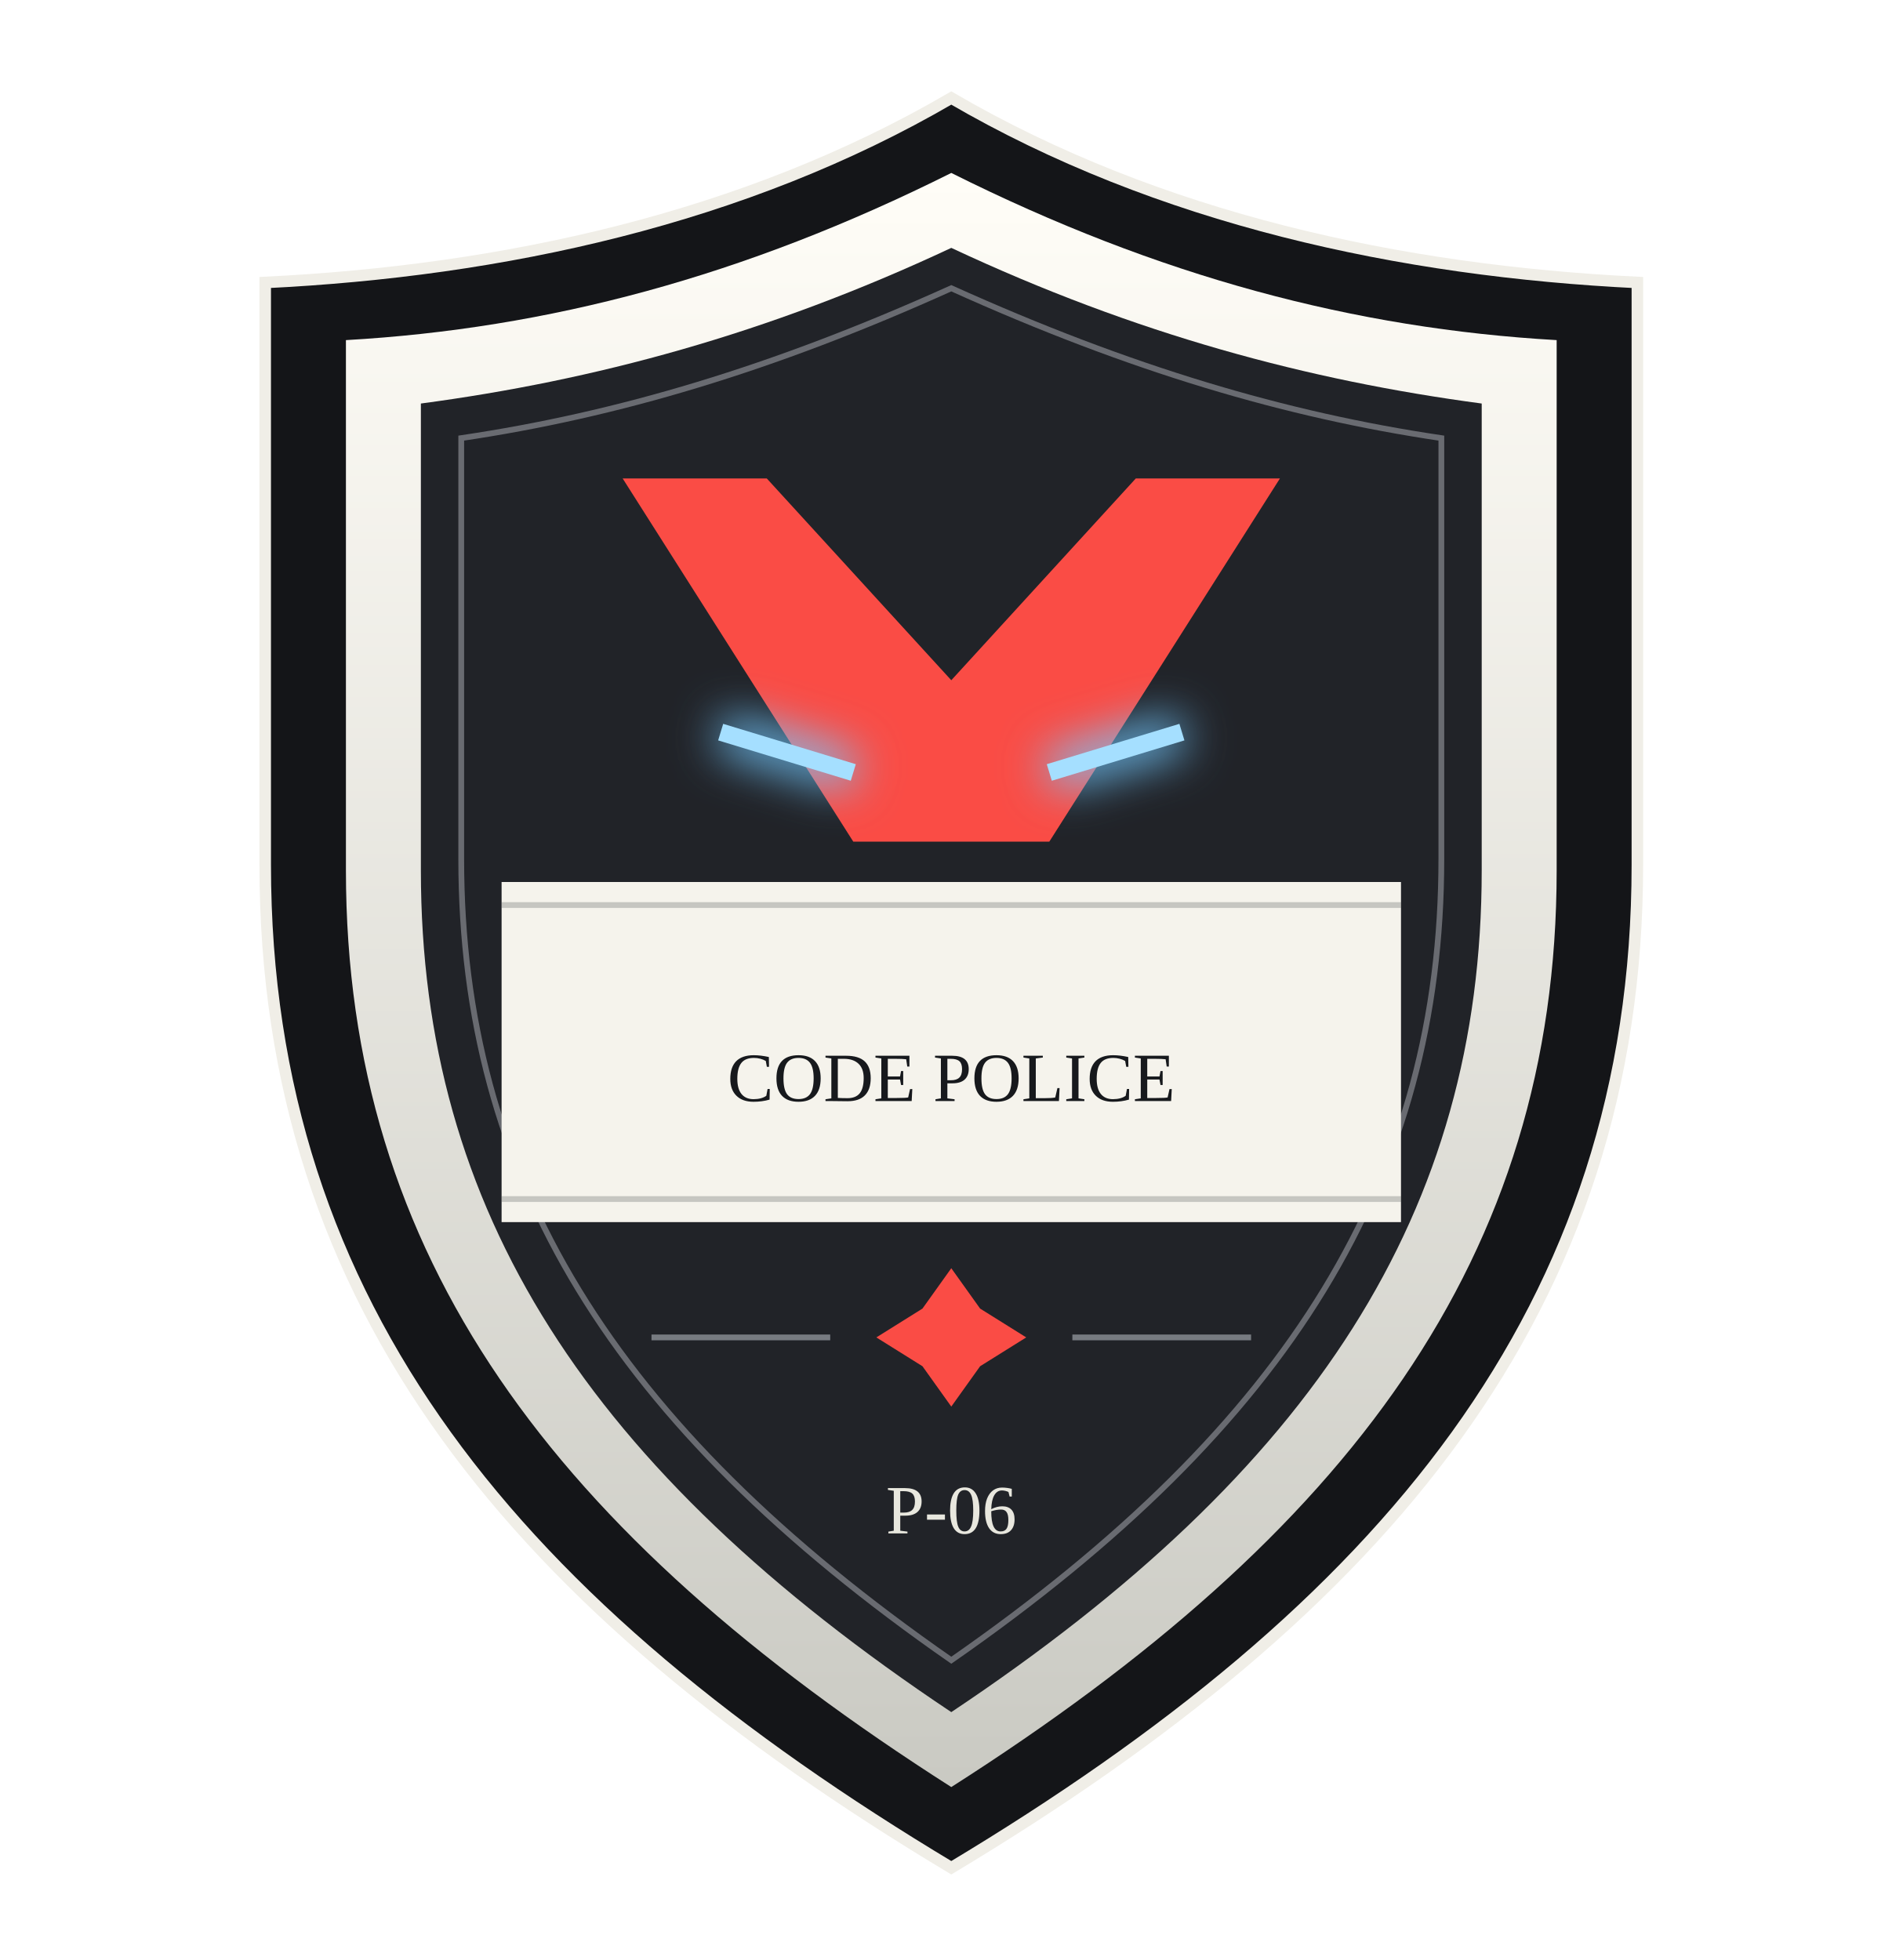
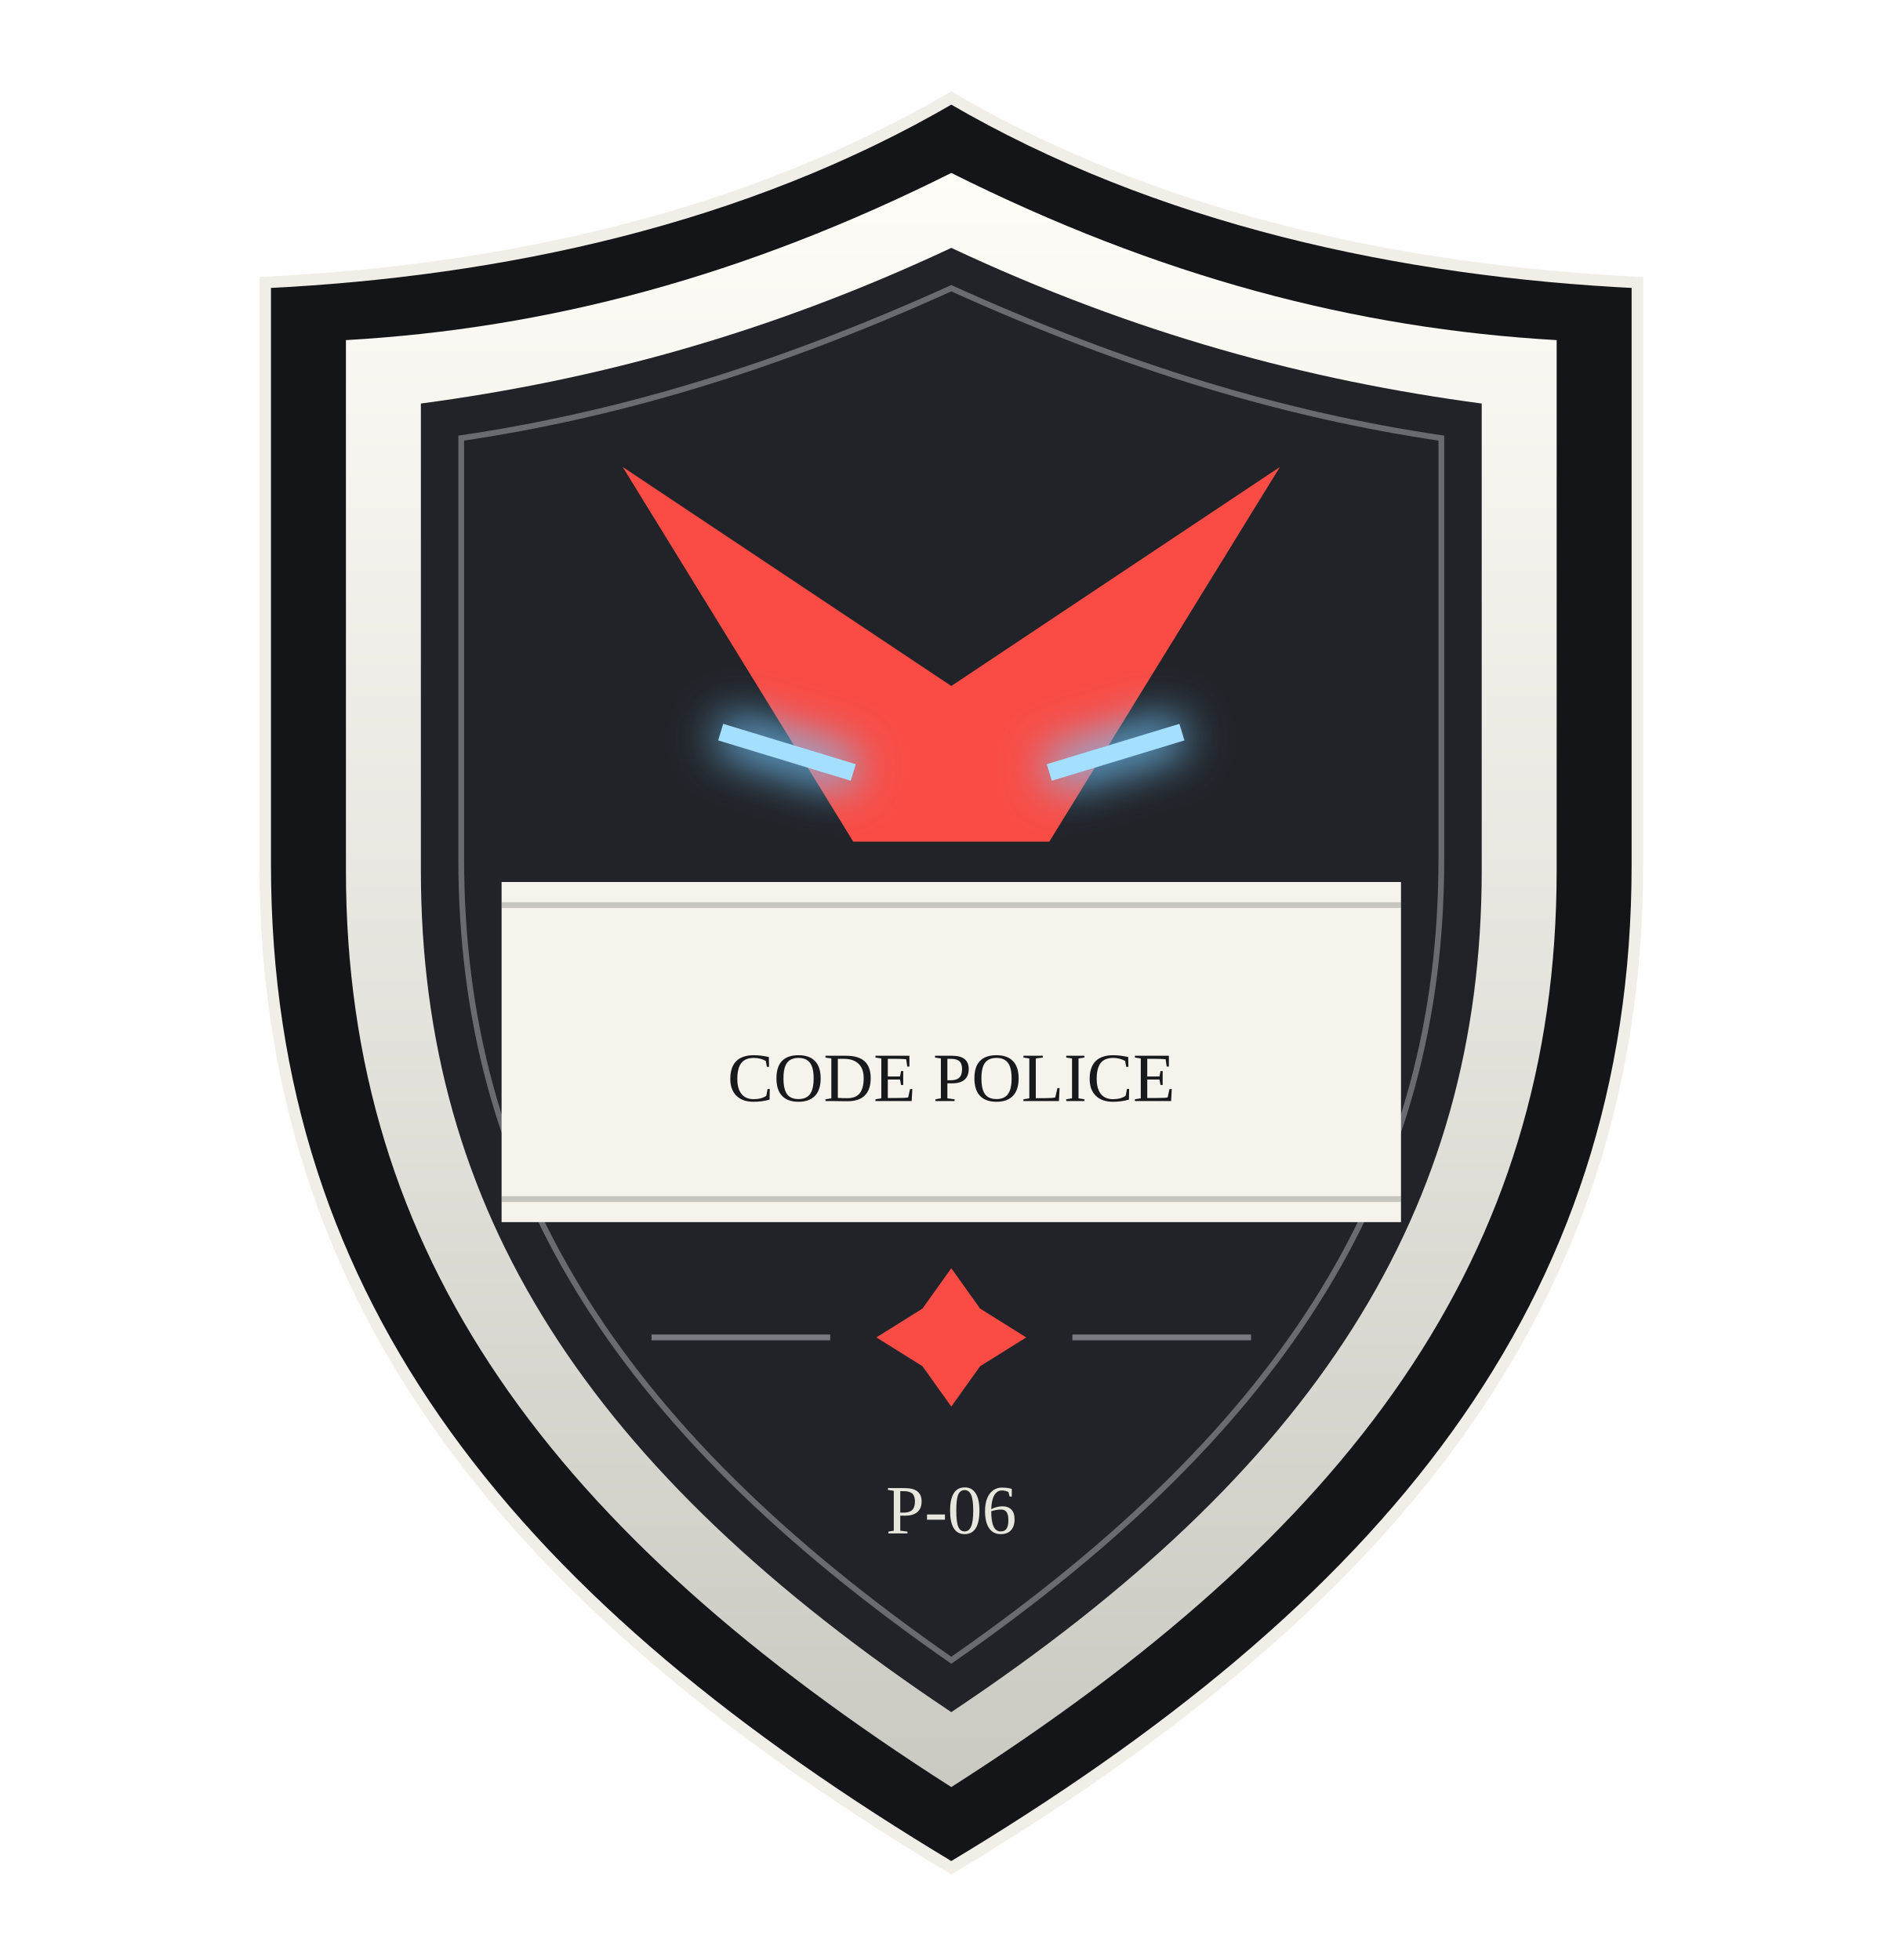
<svg xmlns="http://www.w3.org/2000/svg" class="badge" viewBox="0 0 330 340" role="img" aria-labelledby="badge-title">
  <defs>
    <linearGradient id="shield-metal" x2="0" y2="1" gradientUnits="objectBoundingBox">
      <stop stop-color="#fffdf7" />
      <stop offset="1" stop-color="#cacac3" />
    </linearGradient>
    <filter id="optic-glow" x="-100%" y="-300%" width="300%" height="700%">
      <feGaussianBlur stdDeviation="4" />
    </filter>
  </defs>
  <path d="M165 17c36 21 78 30 119 32v101c0 77-44 129-119 174C90 279 46 227 46 150V49c41-2 83-11 119-32Z" fill="#141518" stroke="#f0eee7" stroke-width="2" />
  <path d="M165 30c36 18 70 27 105 29v92c0 67-36 115-105 159-69-44-105-92-105-159V59c35-2 69-11 105-29Z" fill="url(#shield-metal)" />
  <path d="M165 43c32 15 62 23 92 27v81c0 59-29 104-92 146-63-42-92-87-92-146V70c30-4 60-12 92-27Z" fill="#212328" />
  <path d="M165 50c31 14 58 22 85 26v73c0 55-26 98-85 139-59-41-85-84-85-139V76c27-4 54-12 85-26Z" fill="none" stroke="#696b71" stroke-width="1" />
-   <path d="M108 83h25l32 35 32-35h25l-40 63h-34Z" fill="#fa4c45" />
+   <path d="M108 81 165 119 222 81 182 146H148Z" fill="#fa4c45" />
  <path d="m125 127 23 7m57-7-23 7" stroke="#73c9ff" stroke-width="6" filter="url(#optic-glow)" />
  <path d="m125 127 23 7m57-7-23 7" stroke="#a5dfff" stroke-width="3" />
  <path d="M87 153h156v59H87z" fill="#f5f3ec" />
  <path d="M87 157h156m-156 51h156" stroke="#212328" opacity=".22" />
  <text class="badge-wordmark" x="165" y="191" text-anchor="middle" fill="#17191d">CODE POLICE</text>
  <path d="M113 232h31m42 0h31" stroke="#777b81" />
  <path d="M165 220l5 7 8 5-8 5-5 7-5-7-8-5 8-5Z" fill="#fa4c45" />
  <text class="badge-id" x="165" y="266" text-anchor="middle" fill="#e8e7de">P-06</text>
</svg>
